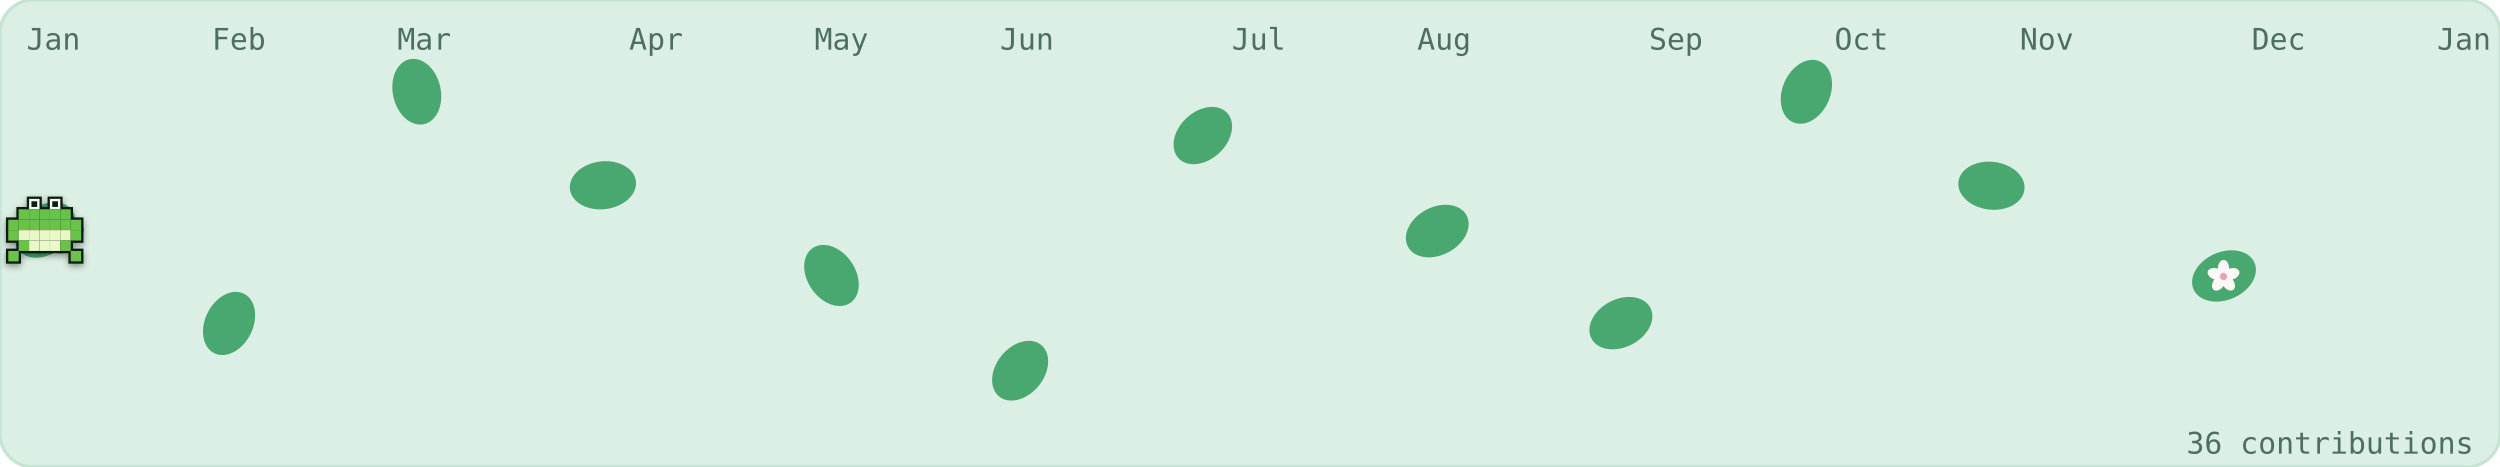
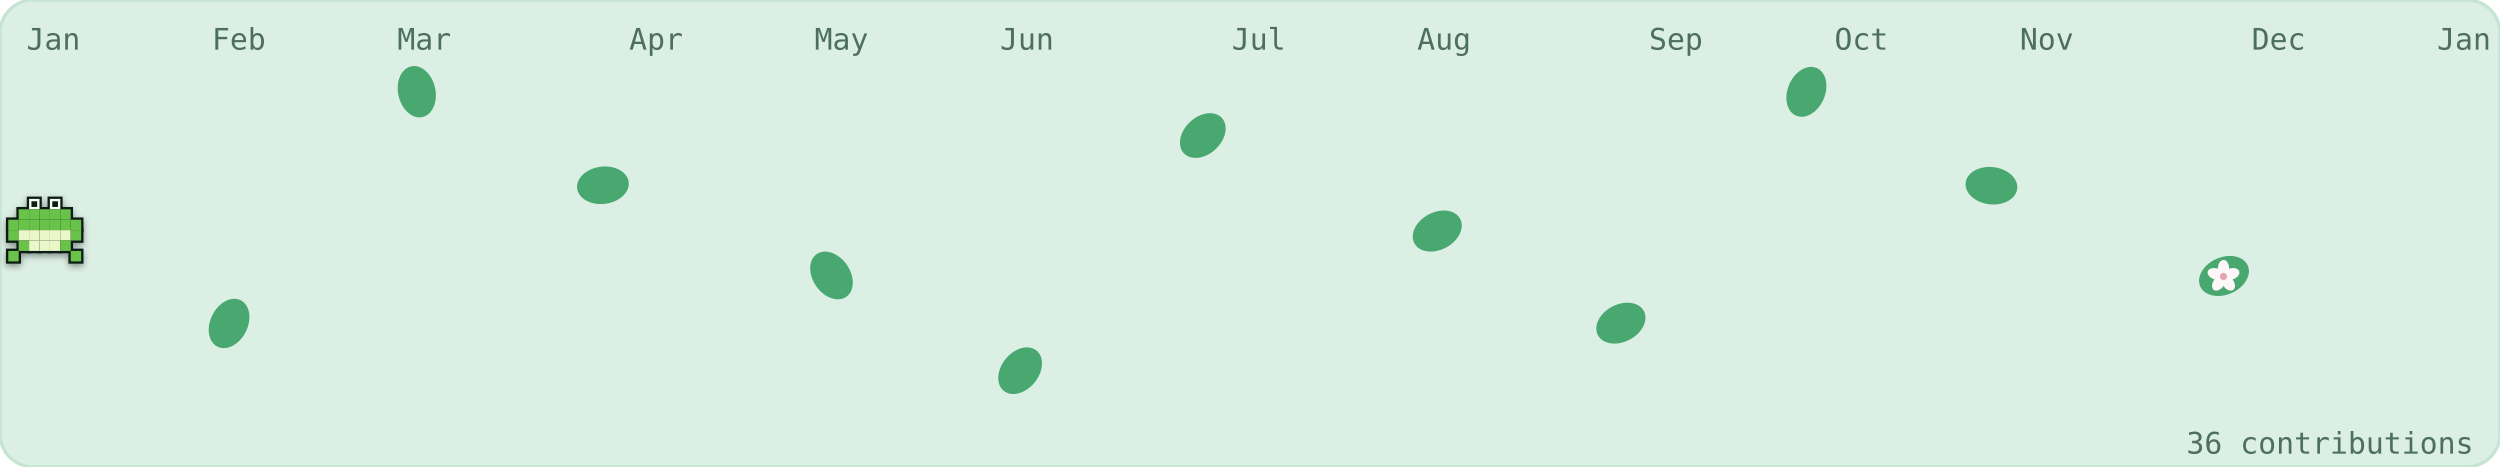
<svg xmlns="http://www.w3.org/2000/svg" width="755" height="141" viewBox="0 0 755 141" role="img" aria-labelledby="pond-title pond-desc">
  <rect width="755" height="141" rx="10" fill="#dcefe4" stroke="#c6e4d4" />
  <filter id="frog-shadow" x="-50%" y="-50%" width="200%" height="200%">
    <feDropShadow dx="0" dy="0.8" stdDeviation="0.9" flood-opacity="0.4" />
  </filter>
  <text x="8" y="15" font-family="monospace" font-size="9" fill="#4d6f5f">Jan</text>
  <text x="64" y="15" font-family="monospace" font-size="9" fill="#4d6f5f">Feb</text>
  <text x="120" y="15" font-family="monospace" font-size="9" fill="#4d6f5f">Mar</text>
  <text x="190" y="15" font-family="monospace" font-size="9" fill="#4d6f5f">Apr</text>
  <text x="246" y="15" font-family="monospace" font-size="9" fill="#4d6f5f">May</text>
  <text x="302" y="15" font-family="monospace" font-size="9" fill="#4d6f5f">Jun</text>
  <text x="372" y="15" font-family="monospace" font-size="9" fill="#4d6f5f">Jul</text>
  <text x="428" y="15" font-family="monospace" font-size="9" fill="#4d6f5f">Aug</text>
  <text x="498" y="15" font-family="monospace" font-size="9" fill="#4d6f5f">Sep</text>
  <text x="554" y="15" font-family="monospace" font-size="9" fill="#4d6f5f">Oct</text>
  <text x="610" y="15" font-family="monospace" font-size="9" fill="#4d6f5f">Nov</text>
  <text x="680" y="15" font-family="monospace" font-size="9" fill="#4d6f5f">Dec</text>
  <text x="736" y="15" font-family="monospace" font-size="9" fill="#4d6f5f">Jan</text>
-   <ellipse cx="13.66" cy="69.45" rx="10.04" ry="7.23" fill="#48a870" opacity="1" transform="rotate(142.4 13.66 69.45)" />
-   <ellipse cx="69.18" cy="97.68" rx="10.04" ry="7.23" fill="#48a870" opacity="1" transform="rotate(116.6 69.18 97.68)" />
-   <ellipse cx="125.87" cy="27.70" rx="10.04" ry="7.23" fill="#48a870" opacity="1" transform="rotate(257.4 125.87 27.70)" />
-   <ellipse cx="182.08" cy="55.95" rx="10.04" ry="7.23" fill="#48a870" opacity="1" transform="rotate(172.9 182.08 55.95)" />
-   <ellipse cx="251.11" cy="83.19" rx="10.04" ry="7.23" fill="#48a870" opacity="1" transform="rotate(235.4 251.11 83.19)" />
-   <ellipse cx="308.08" cy="111.95" rx="10.04" ry="7.23" fill="#48a870" opacity="1" transform="rotate(-50.8 308.08 111.95)" />
-   <ellipse cx="363.25" cy="40.94" rx="10.04" ry="7.23" fill="#48a870" opacity="1" transform="rotate(136.9 363.25 40.94)" />
-   <ellipse cx="434.05" cy="69.78" rx="10.04" ry="7.23" fill="#48a870" opacity="1" transform="rotate(151.8 434.05 69.78)" />
-   <ellipse cx="489.51" cy="97.59" rx="10.04" ry="7.23" fill="#48a870" opacity="1" transform="rotate(152.5 489.51 97.59)" />
-   <ellipse cx="545.53" cy="27.73" rx="10.04" ry="7.23" fill="#48a870" opacity="1" transform="rotate(113.5 545.53 27.73)" />
-   <ellipse cx="601.41" cy="56.09" rx="10.04" ry="7.23" fill="#48a870" opacity="1" transform="rotate(186.7 601.41 56.09)" />
-   <ellipse cx="671.65" cy="83.34" rx="10.04" ry="7.23" fill="#48a870" opacity="1" transform="rotate(-23.7 671.65 83.34)" />
+   <ellipse cx="13.66" cy="69.45" rx="7.84" ry="5.64" fill="#48a870" opacity="1" transform="rotate(142.4 13.66 69.45)" />
+   <ellipse cx="69.18" cy="97.68" rx="7.84" ry="5.64" fill="#48a870" opacity="1" transform="rotate(116.6 69.18 97.68)" />
+   <ellipse cx="125.87" cy="27.70" rx="7.84" ry="5.64" fill="#48a870" opacity="1" transform="rotate(257.4 125.87 27.70)" />
+   <ellipse cx="182.08" cy="55.95" rx="7.84" ry="5.64" fill="#48a870" opacity="1" transform="rotate(172.9 182.08 55.95)" />
+   <ellipse cx="251.11" cy="83.19" rx="7.84" ry="5.64" fill="#48a870" opacity="1" transform="rotate(235.4 251.11 83.19)" />
+   <ellipse cx="308.08" cy="111.95" rx="7.84" ry="5.64" fill="#48a870" opacity="1" transform="rotate(-50.8 308.08 111.95)" />
+   <ellipse cx="363.25" cy="40.94" rx="7.84" ry="5.64" fill="#48a870" opacity="1" transform="rotate(136.9 363.25 40.94)" />
+   <ellipse cx="434.05" cy="69.78" rx="7.84" ry="5.64" fill="#48a870" opacity="1" transform="rotate(151.8 434.05 69.78)" />
+   <ellipse cx="489.51" cy="97.59" rx="7.84" ry="5.64" fill="#48a870" opacity="1" transform="rotate(152.5 489.51 97.59)" />
+   <ellipse cx="545.53" cy="27.73" rx="7.84" ry="5.64" fill="#48a870" opacity="1" transform="rotate(113.5 545.53 27.73)" />
+   <ellipse cx="601.41" cy="56.09" rx="7.84" ry="5.64" fill="#48a870" opacity="1" transform="rotate(186.7 601.41 56.09)" />
+   <ellipse cx="671.65" cy="83.34" rx="7.84" ry="5.64" fill="#48a870" opacity="1" transform="rotate(-23.7 671.65 83.34)" />
  <g>
    <ellipse cx="671.50" cy="81.10" rx="1.7" ry="2.6" fill="#fdf7f8" transform="rotate(0.0 671.50 81.10)" />
    <ellipse cx="673.78" cy="82.76" rx="1.7" ry="2.6" fill="#fdf7f8" transform="rotate(72.0 673.78 82.76)" />
    <ellipse cx="672.91" cy="85.44" rx="1.7" ry="2.6" fill="#fdf7f8" transform="rotate(144.0 672.91 85.44)" />
    <ellipse cx="670.09" cy="85.44" rx="1.7" ry="2.6" fill="#fdf7f8" transform="rotate(216.0 670.09 85.44)" />
    <ellipse cx="669.22" cy="82.76" rx="1.7" ry="2.6" fill="#fdf7f8" transform="rotate(288.0 669.22 82.76)" />
    <circle cx="671.50" cy="83.50" r="1.1" fill="#e6a4b4" />
  </g>
  <g class="still-frog" filter="url(#frog-shadow)" transform="translate(13.5 69.5)">
    <rect x="-5.41" y="-10.13" width="4.54" height="4.54" fill="#101f16" />
    <rect x="0.87" y="-10.13" width="4.54" height="4.54" fill="#101f16" />
    <rect x="-8.56" y="-6.99" width="4.54" height="4.54" fill="#101f16" />
    <rect x="-5.41" y="-6.99" width="4.54" height="4.54" fill="#101f16" />
    <rect x="-2.27" y="-6.99" width="4.54" height="4.54" fill="#101f16" />
    <rect x="0.87" y="-6.99" width="4.54" height="4.54" fill="#101f16" />
    <rect x="4.01" y="-6.99" width="4.54" height="4.54" fill="#101f16" />
    <rect x="-11.70" y="-3.84" width="4.54" height="4.54" fill="#101f16" />
    <rect x="-8.56" y="-3.84" width="4.54" height="4.54" fill="#101f16" />
    <rect x="-5.41" y="-3.84" width="4.54" height="4.54" fill="#101f16" />
    <rect x="-2.27" y="-3.84" width="4.54" height="4.54" fill="#101f16" />
    <rect x="0.87" y="-3.84" width="4.54" height="4.54" fill="#101f16" />
    <rect x="4.01" y="-3.84" width="4.54" height="4.54" fill="#101f16" />
    <rect x="7.16" y="-3.84" width="4.54" height="4.54" fill="#101f16" />
    <rect x="-11.70" y="-0.70" width="4.54" height="4.54" fill="#101f16" />
    <rect x="-8.56" y="-0.70" width="4.54" height="4.54" fill="#101f16" />
    <rect x="-5.41" y="-0.70" width="4.54" height="4.54" fill="#101f16" />
    <rect x="-2.27" y="-0.70" width="4.54" height="4.54" fill="#101f16" />
    <rect x="0.87" y="-0.70" width="4.54" height="4.54" fill="#101f16" />
    <rect x="4.01" y="-0.70" width="4.54" height="4.54" fill="#101f16" />
    <rect x="7.16" y="-0.70" width="4.54" height="4.54" fill="#101f16" />
    <rect x="-8.56" y="2.44" width="4.54" height="4.54" fill="#101f16" />
    <rect x="-5.41" y="2.44" width="4.54" height="4.54" fill="#101f16" />
    <rect x="-2.27" y="2.44" width="4.54" height="4.54" fill="#101f16" />
    <rect x="0.87" y="2.44" width="4.54" height="4.54" fill="#101f16" />
    <rect x="4.01" y="2.44" width="4.54" height="4.54" fill="#101f16" />
    <rect x="-11.70" y="5.59" width="4.54" height="4.54" fill="#101f16" />
    <rect x="7.16" y="5.59" width="4.54" height="4.54" fill="#101f16" />
    <rect x="-4.71" y="-9.43" width="3.143" height="3.143" fill="#f5fff0" />
    <rect x="-4.01" y="-8.72" width="1.73" height="1.73" fill="#101f16" />
    <rect x="1.57" y="-9.43" width="3.143" height="3.143" fill="#f5fff0" />
    <rect x="2.28" y="-8.72" width="1.73" height="1.73" fill="#101f16" />
    <rect x="-7.86" y="-6.29" width="3.143" height="3.143" fill="#69c24a" />
    <rect x="-4.71" y="-6.29" width="3.143" height="3.143" fill="#69c24a" />
    <rect x="-1.57" y="-6.29" width="3.143" height="3.143" fill="#69c24a" />
    <rect x="1.57" y="-6.29" width="3.143" height="3.143" fill="#69c24a" />
    <rect x="4.71" y="-6.29" width="3.143" height="3.143" fill="#69c24a" />
    <rect x="-11.00" y="-3.14" width="3.143" height="3.143" fill="#69c24a" />
    <rect x="-7.86" y="-3.14" width="3.143" height="3.143" fill="#69c24a" />
    <rect x="-4.71" y="-3.14" width="3.143" height="3.143" fill="#69c24a" />
    <rect x="-1.57" y="-3.14" width="3.143" height="3.143" fill="#69c24a" />
    <rect x="1.57" y="-3.14" width="3.143" height="3.143" fill="#69c24a" />
    <rect x="4.71" y="-3.14" width="3.143" height="3.143" fill="#69c24a" />
    <rect x="7.86" y="-3.14" width="3.143" height="3.143" fill="#69c24a" />
    <rect x="-11.00" y="0.00" width="3.143" height="3.143" fill="#69c24a" />
    <rect x="-7.86" y="0.00" width="3.143" height="3.143" fill="#eaf7c8" />
    <rect x="-4.71" y="0.00" width="3.143" height="3.143" fill="#eaf7c8" />
    <rect x="-1.57" y="0.00" width="3.143" height="3.143" fill="#eaf7c8" />
    <rect x="1.57" y="0.00" width="3.143" height="3.143" fill="#eaf7c8" />
    <rect x="4.71" y="0.00" width="3.143" height="3.143" fill="#eaf7c8" />
    <rect x="7.86" y="0.00" width="3.143" height="3.143" fill="#69c24a" />
    <rect x="-7.86" y="3.14" width="3.143" height="3.143" fill="#69c24a" />
    <rect x="-4.71" y="3.14" width="3.143" height="3.143" fill="#eaf7c8" />
    <rect x="-1.57" y="3.14" width="3.143" height="3.143" fill="#eaf7c8" />
    <rect x="1.57" y="3.14" width="3.143" height="3.143" fill="#eaf7c8" />
    <rect x="4.71" y="3.14" width="3.143" height="3.143" fill="#69c24a" />
    <rect x="-11.00" y="6.29" width="3.143" height="3.143" fill="#69c24a" />
    <rect x="7.86" y="6.29" width="3.143" height="3.143" fill="#69c24a" />
  </g>
  <text x="747" y="137" text-anchor="end" font-family="monospace" font-size="9" fill="#4d6f5f">36 contributions</text>
</svg>
